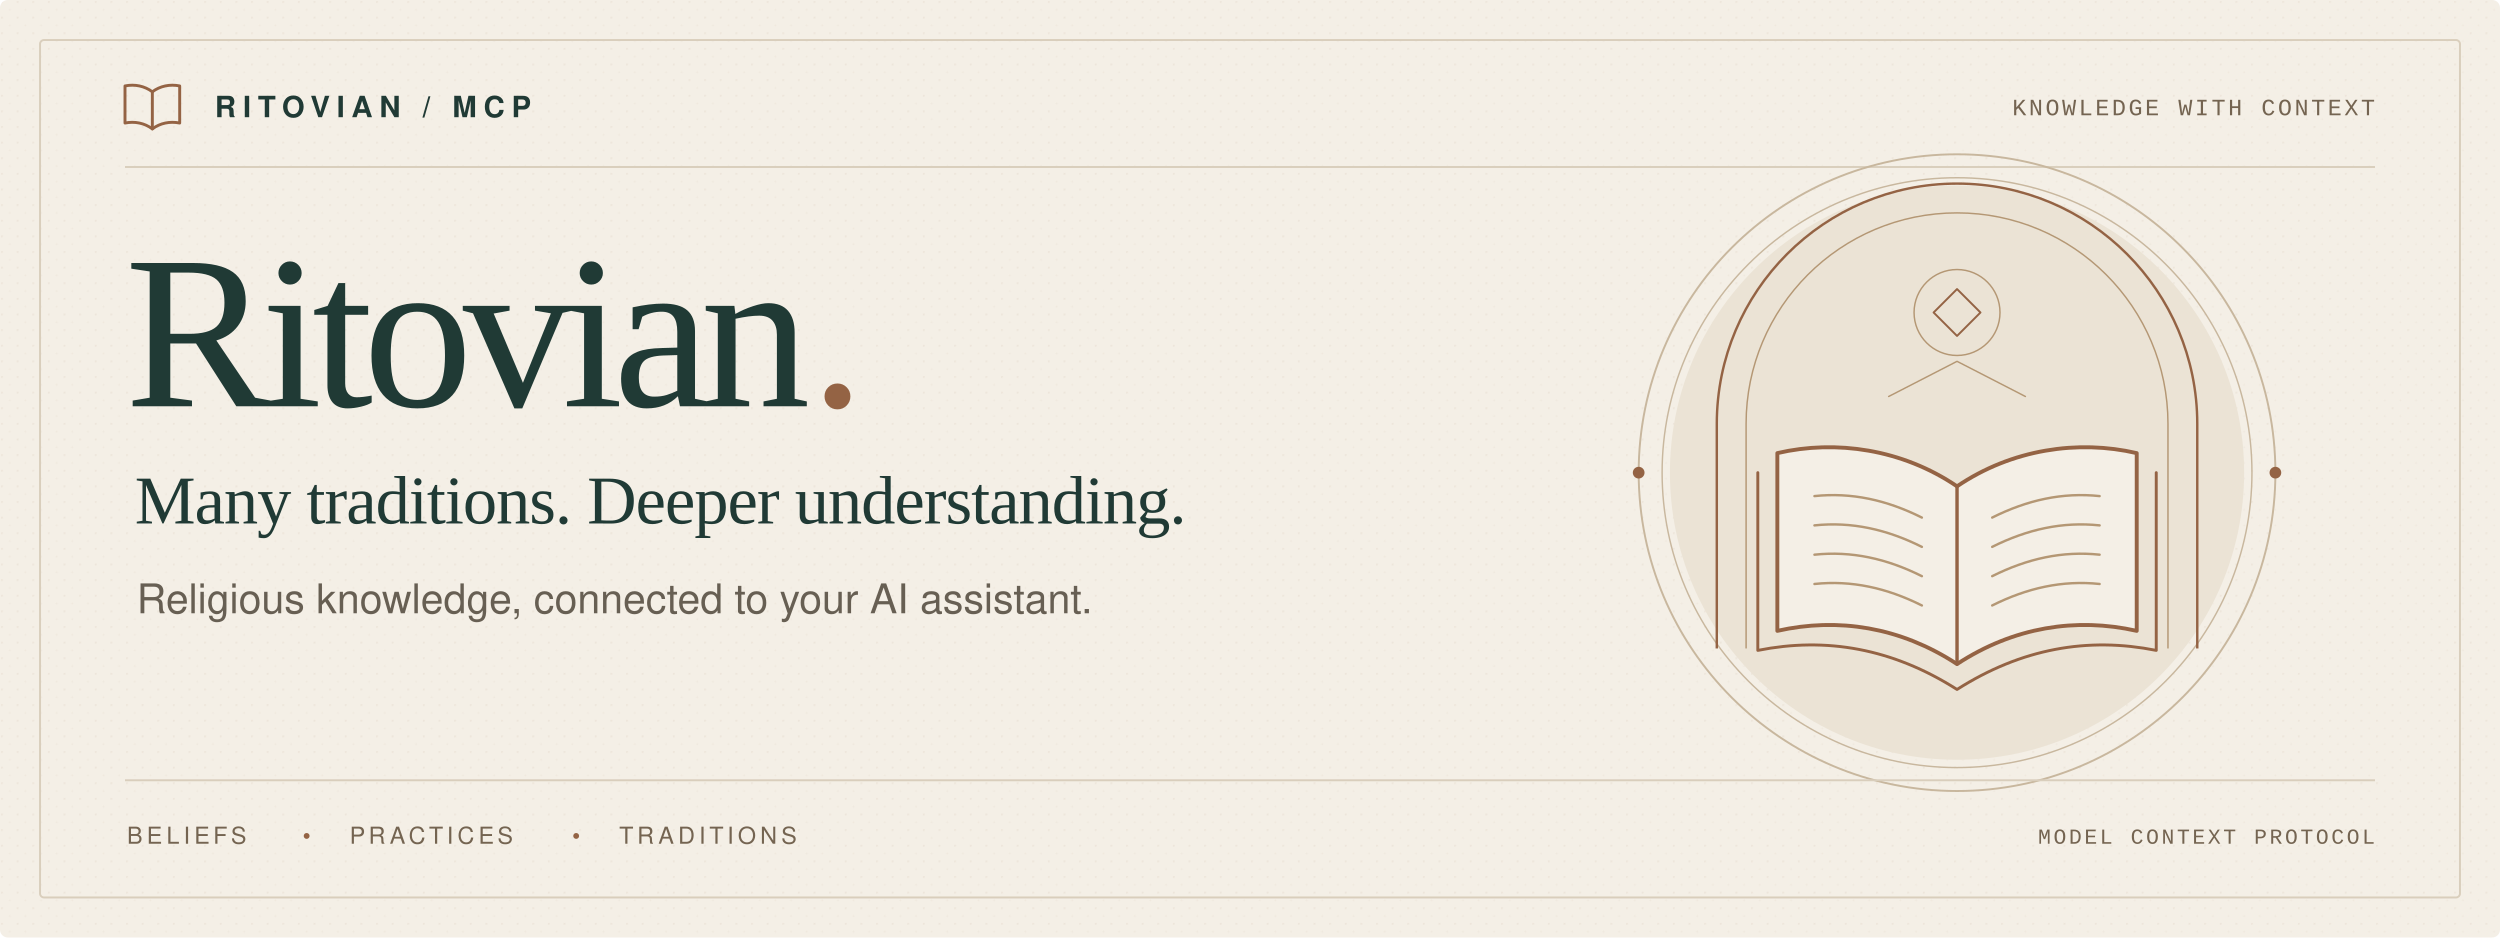
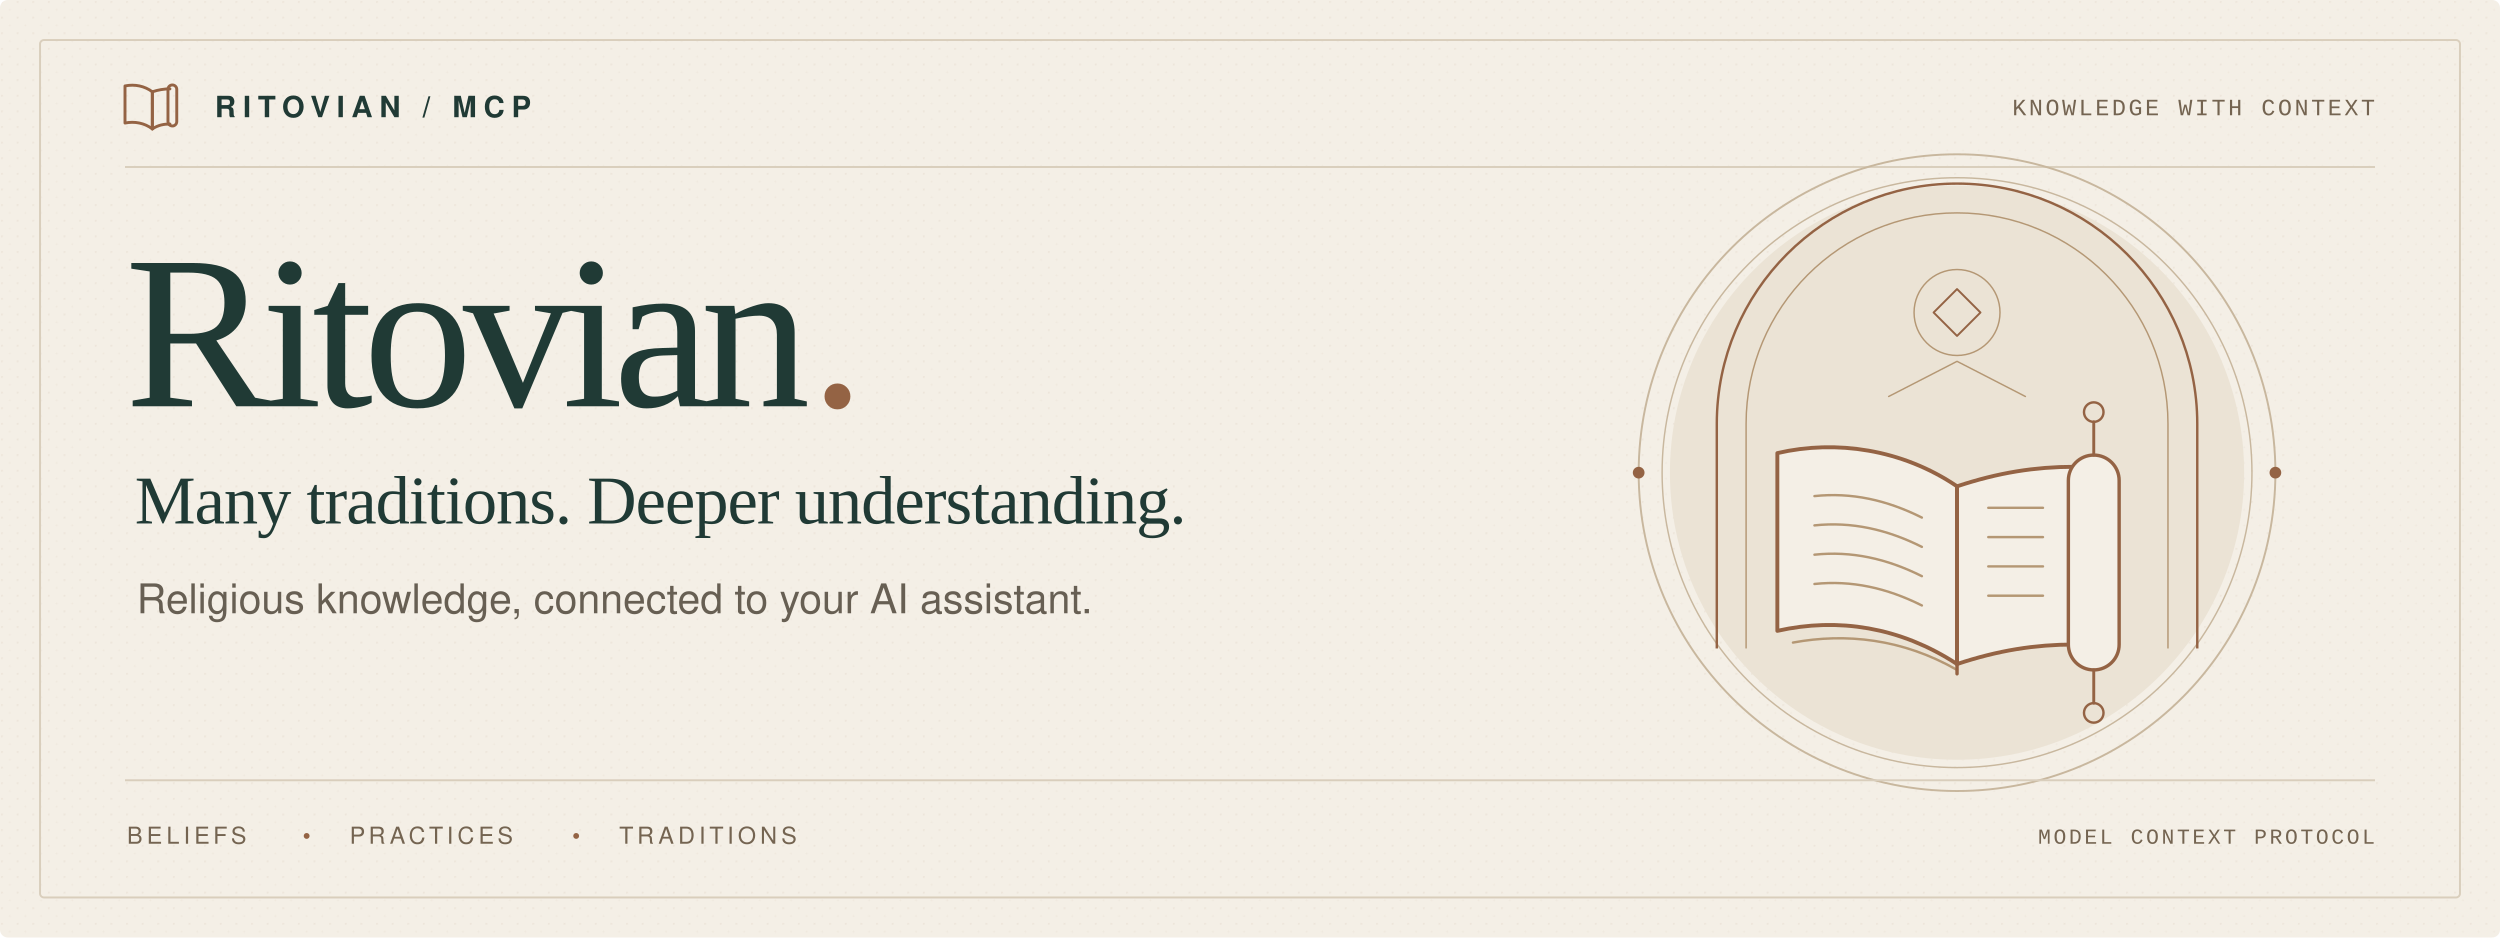
<svg xmlns="http://www.w3.org/2000/svg" width="1280" height="480" viewBox="0 0 1280 480" role="img" aria-labelledby="title description">
  <defs>
    <style>
      .serif { font-family: Georgia, 'Times New Roman', serif; }
      .sans { font-family: -apple-system, BlinkMacSystemFont, 'Segoe UI', Helvetica, Arial, sans-serif; }
      .mono { font-family: 'SFMono-Regular', Consolas, 'Liberation Mono', monospace; }
    </style>
    <pattern id="paper" width="8" height="8" patternUnits="userSpaceOnUse">
      <circle cx="1" cy="1" r="0.5" fill="#946344" opacity="0.08" />
      <circle cx="5" cy="5" r="0.5" fill="#946344" opacity="0.05" />
    </pattern>
  </defs>
  <rect width="1280" height="480" rx="4" fill="#F4EFE6" />
  <rect width="1280" height="480" rx="4" fill="url(#paper)" />
  <rect x="20.5" y="20.5" width="1239" height="439" rx="2" fill="none" stroke="#D9CEBC" />
  <g transform="translate(64 43)" fill="none" stroke="#946344" stroke-width="1.5" stroke-linecap="round" stroke-linejoin="round">
-     <path d="M14 4C10 1 5 0 0 1v19c5-1 10 0 14 3 4-3 9-4 14-3V1c-5-1-10 0-14 3Z" />
+     <path d="M14 4C10 1 5 0 0 1v19c5-1 10 0 14 3Z" />
+     <path d="M14 4c3-1 6-1.5 9-1.5M14 23c3-2 6-2.5 9-2.5" />
+     <rect x="22" y="0.5" width="4.5" height="21" rx="2.25" />
    <path d="M14 4v19" />
  </g>
  <text x="110" y="60" class="sans" font-size="15" font-weight="600" letter-spacing="3.5" fill="#203A35">RITOVIAN / MCP</text>
  <text x="1216" y="59" text-anchor="end" class="mono" font-size="12" letter-spacing="1.3" fill="#746451">KNOWLEDGE WITH CONTEXT</text>
  <path d="M64 85.5H1216" stroke="#D9CEBC" />
  <text x="64" y="208" class="serif" font-size="112" letter-spacing="-5" fill="#203A35">Ritovian<tspan fill="#946344">.</tspan>
  </text>
  <text x="69" y="268" class="serif" font-size="35" letter-spacing="-0.5" fill="#203A35">Many traditions. Deeper understanding.</text>
  <text x="70" y="314" class="sans" font-size="21" fill="#675F53">Religious knowledge, connected to your AI assistant.</text>
  <g transform="translate(1002 242)">
    <circle r="147" fill="#EBE3D5" />
    <circle r="163" fill="none" stroke="#C8B79E" stroke-width="1" />
    <circle r="151" fill="none" stroke="#C8B79E" stroke-width="0.75" />
    <path d="M-123 90V-25a123 123 0 0 1 246 0V90" fill="none" stroke="#946344" stroke-width="1.25" />
    <path d="M-108 90V-25a108 108 0 0 1 216 0V90" fill="none" stroke="#B49774" stroke-width="0.75" />
    <g fill="none" stroke-linecap="round" stroke-linejoin="round">
-       <path d="M0 7C-28-12-62-17-92-10v91c31-7 63-2 92 17 29-19 61-24 92-17v-91C62-17 28-12 0 7Z" fill="#F4EFE6" stroke="#946344" stroke-width="2" />
-       <path d="M-102 0v91c35-7 69-1 102 20 33-21 67-27 102-20V0" stroke="#946344" stroke-width="1.5" />
-       <path d="M0 7v91" stroke="#946344" stroke-width="1.75" />
-       <g stroke="#B49774" stroke-width="1.25">
-         <path d="M-73 12c19-2 37 2 55 11M-73 27c19-2 37 2 55 11M-73 42c19-2 37 2 55 11M-73 57c19-2 37 2 55 11" />
-         <path d="M73 12c-19-2-37 2-55 11M73 27c-19-2-37 2-55 11M73 42c-19-2-37 2-55 11M73 57c-19-2-37 2-55 11" />
-       </g>
+       <path d="M0 7C-28-12-62-17-92-10v91c31-7 63-2 92 17Z" fill="#F4EFE6" stroke="#946344" stroke-width="2" />
+       <path d="M-84 87c27-5 56-2 84 14" stroke="#B49774" stroke-width="1.25" />
+       <path d="M-73 12c19-2 37 2 55 11M-73 27c19-2 37 2 55 11M-73 42c19-2 37 2 55 11M-73 57c19-2 37 2 55 11" stroke="#B49774" stroke-width="1.25" />
+       <path d="M0 7C21 0 40-3 60-3V88C40 88 21 91 0 98Z" fill="#F4EFE6" stroke="#946344" stroke-width="2" />
+       <path d="M0 7v96" stroke="#946344" stroke-width="1.75" />
+       <path d="M16 18h28M16 33h28M16 48h28M16 63h28" stroke="#B49774" stroke-width="1.25" />
+       <rect x="57" y="-9" width="26" height="110" rx="13" fill="#F4EFE6" stroke="#946344" stroke-width="1.75" />
+       <path d="M70-26v17M70 101v17" stroke="#946344" stroke-width="1.5" />
+       <circle cx="70" cy="-31" r="5" stroke="#946344" stroke-width="1.25" />
+       <circle cx="70" cy="123" r="5" stroke="#946344" stroke-width="1.25" />
      <path d="m0-94 12 12-12 12-12-12Z" stroke="#946344" stroke-width="1" />
      <circle cy="-82" r="22" stroke="#B49774" stroke-width="0.75" />
      <path d="M-35-39 0-57l35 18" stroke="#B49774" stroke-width="0.75" />
    </g>
    <g fill="#946344">
      <circle cx="-163" r="3" />
      <circle cx="163" r="3" />
    </g>
  </g>
  <path d="M64 399.5H1216" stroke="#D9CEBC" />
  <text x="65" y="432" class="sans" font-size="12" font-weight="500" letter-spacing="2.1" fill="#746451">BELIEFS</text>
  <circle cx="157" cy="428" r="1.5" fill="#946344" />
  <text x="179" y="432" class="sans" font-size="12" font-weight="500" letter-spacing="2.1" fill="#746451">PRACTICES</text>
  <circle cx="295" cy="428" r="1.5" fill="#946344" />
  <text x="317" y="432" class="sans" font-size="12" font-weight="500" letter-spacing="2.1" fill="#746451">TRADITIONS</text>
  <text x="1216" y="432" text-anchor="end" class="mono" font-size="11" letter-spacing="1.3" fill="#746451">MODEL CONTEXT PROTOCOL</text>
</svg>
